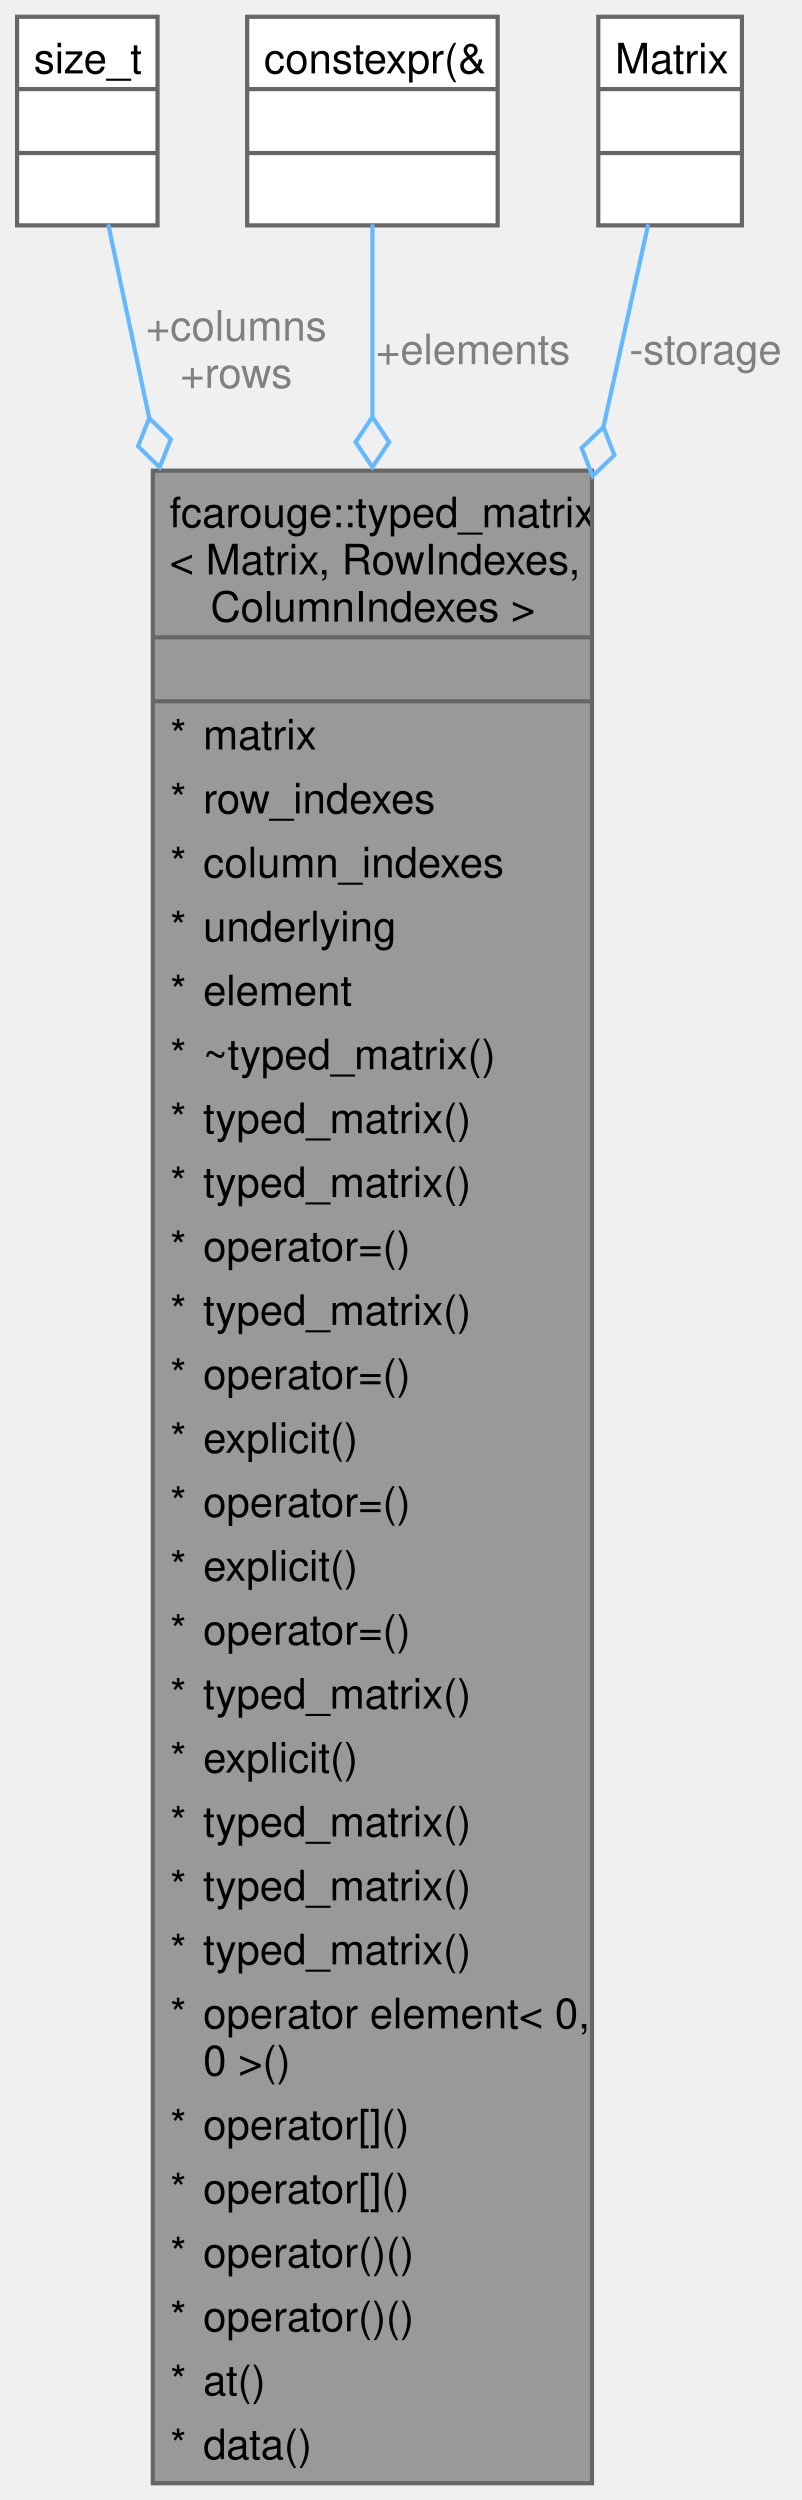
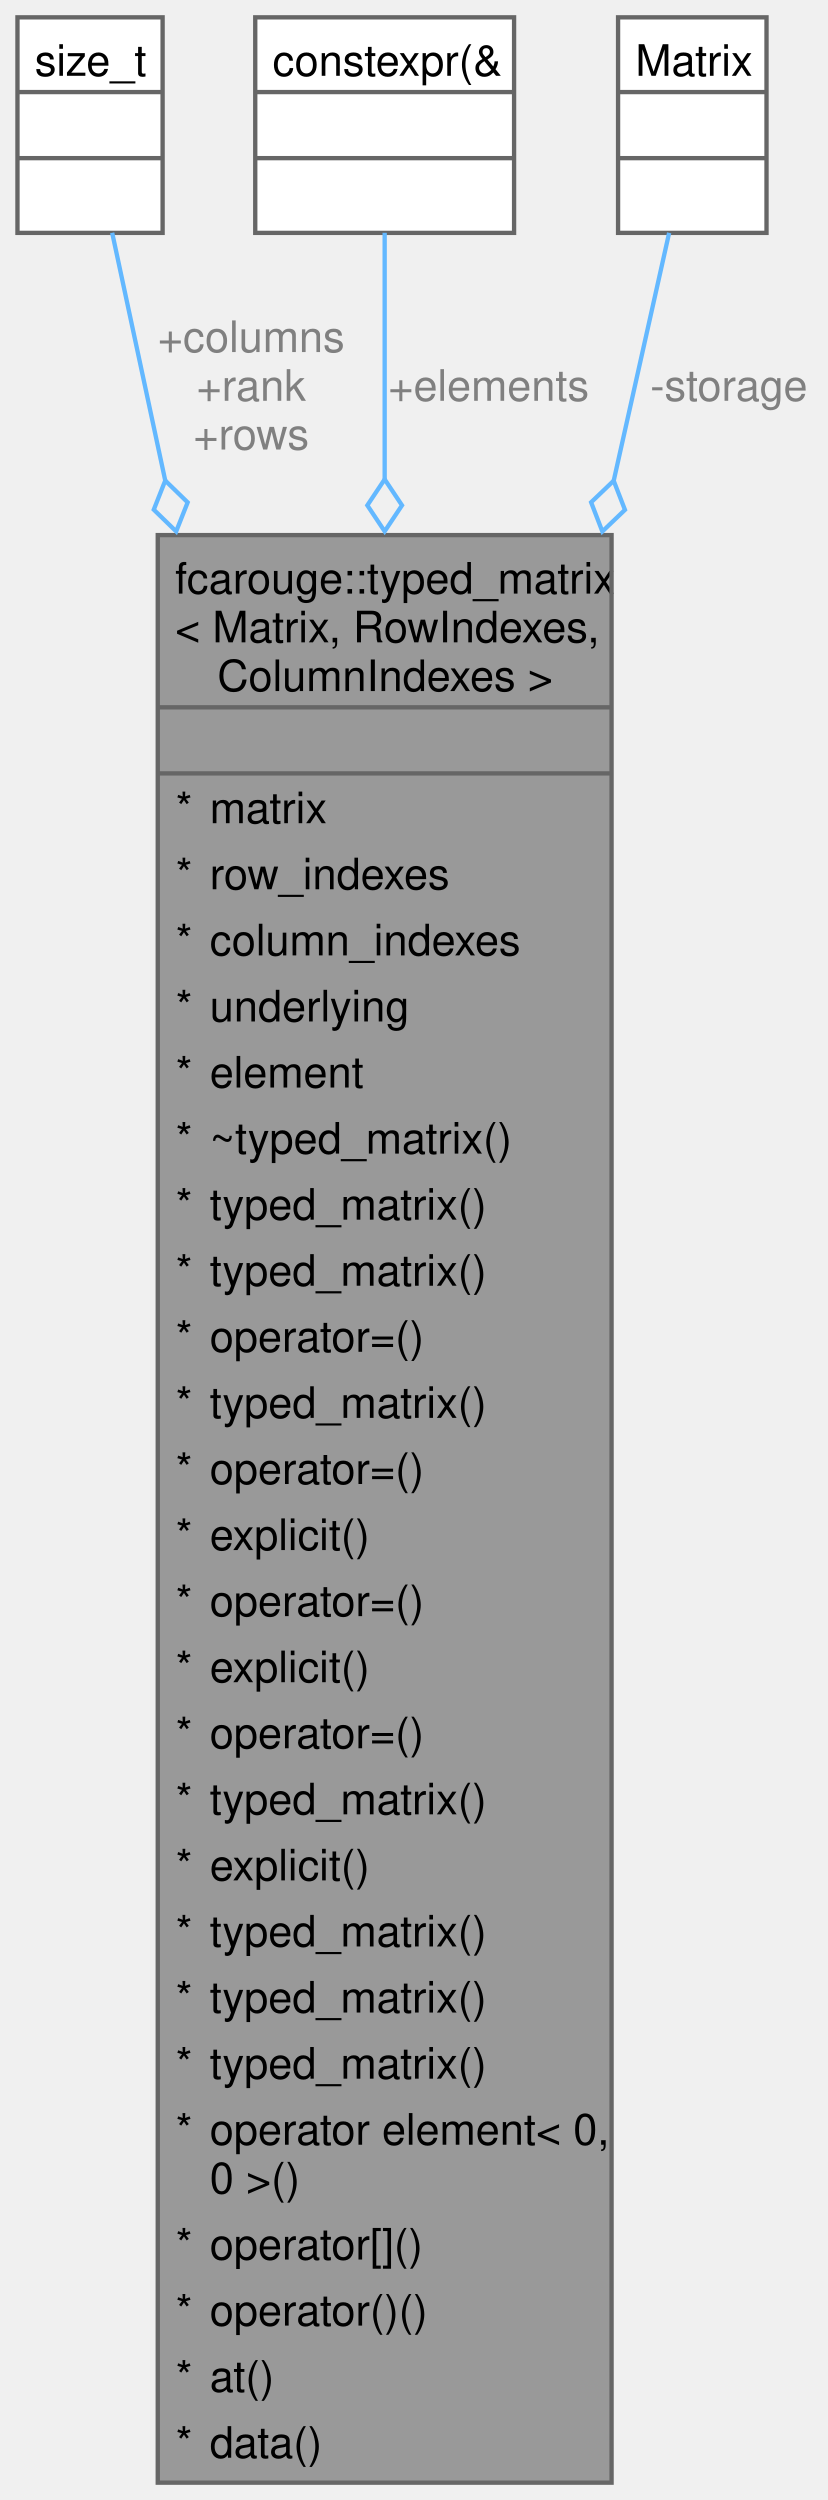
- <svg xmlns="http://www.w3.org/2000/svg" xmlns:xlink="http://www.w3.org/1999/xlink" width="191pt" height="596pt" viewBox="0.00 0.00 190.94 596.25">
-   <g id="graph0" class="graph" transform="scale(1 1) rotate(0) translate(4 592.25)">
+ <svg xmlns="http://www.w3.org/2000/svg" xmlns:xlink="http://www.w3.org/1999/xlink" width="191pt" height="577pt" viewBox="0.00 0.00 190.94 577.00">
+   <g id="graph0" class="graph" transform="scale(1 1) rotate(0) translate(4 573)">
    <g id="Node000001" class="node">
      <g id="a_Node000001">
        <a xlink:title="Strongly typed matrix.">
-           <polygon fill="#999999" stroke="none" points="137.12,-480 32.38,-480 32.38,0 137.12,0 137.12,-480" />
-           <text text-anchor="start" x="36.38" y="-466.5" font-family="Helvetica,sans-Serif" font-size="10.00">fcarouge::typed_matrix</text>
-           <text text-anchor="start" x="36.38" y="-455.25" font-family="Helvetica,sans-Serif" font-size="10.00">&lt; Matrix, RowIndexes,</text>
-           <text text-anchor="start" x="46.12" y="-444" font-family="Helvetica,sans-Serif" font-size="10.00"> ColumnIndexes &gt;</text>
-           <text text-anchor="start" x="83.25" y="-428.75" font-family="Helvetica,sans-Serif" font-size="10.00"> </text>
-           <text text-anchor="start" x="36.5" y="-413.5" font-family="Helvetica,sans-Serif" font-size="10.00">*</text>
-           <text text-anchor="start" x="44.38" y="-413.5" font-family="Helvetica,sans-Serif" font-size="10.00">matrix</text>
-           <text text-anchor="start" x="36.5" y="-398.25" font-family="Helvetica,sans-Serif" font-size="10.00">*</text>
-           <text text-anchor="start" x="44.38" y="-398.25" font-family="Helvetica,sans-Serif" font-size="10.00">row_indexes</text>
+           <polygon fill="#999999" stroke="none" points="137.12,-449.5 32.38,-449.5 32.38,0 137.12,0 137.12,-449.5" />
+           <text text-anchor="start" x="36.38" y="-436" font-family="Helvetica,sans-Serif" font-size="10.00">fcarouge::typed_matrix</text>
+           <text text-anchor="start" x="36.38" y="-424.75" font-family="Helvetica,sans-Serif" font-size="10.00">&lt; Matrix, RowIndexes,</text>
+           <text text-anchor="start" x="46.12" y="-413.5" font-family="Helvetica,sans-Serif" font-size="10.00"> ColumnIndexes &gt;</text>
+           <text text-anchor="start" x="83.25" y="-398.25" font-family="Helvetica,sans-Serif" font-size="10.00"> </text>
          <text text-anchor="start" x="36.5" y="-383" font-family="Helvetica,sans-Serif" font-size="10.00">*</text>
-           <text text-anchor="start" x="44.38" y="-383" font-family="Helvetica,sans-Serif" font-size="10.00">column_indexes</text>
+           <text text-anchor="start" x="44.38" y="-383" font-family="Helvetica,sans-Serif" font-size="10.00">matrix</text>
          <text text-anchor="start" x="36.5" y="-367.75" font-family="Helvetica,sans-Serif" font-size="10.00">*</text>
-           <text text-anchor="start" x="44.38" y="-367.75" font-family="Helvetica,sans-Serif" font-size="10.00">underlying</text>
+           <text text-anchor="start" x="44.38" y="-367.75" font-family="Helvetica,sans-Serif" font-size="10.00">row_indexes</text>
          <text text-anchor="start" x="36.5" y="-352.5" font-family="Helvetica,sans-Serif" font-size="10.00">*</text>
-           <text text-anchor="start" x="44.38" y="-352.5" font-family="Helvetica,sans-Serif" font-size="10.00">element</text>
+           <text text-anchor="start" x="44.38" y="-352.5" font-family="Helvetica,sans-Serif" font-size="10.00">column_indexes</text>
          <text text-anchor="start" x="36.5" y="-337.25" font-family="Helvetica,sans-Serif" font-size="10.00">*</text>
-           <text text-anchor="start" x="44.38" y="-337.25" font-family="Helvetica,sans-Serif" font-size="10.00">~typed_matrix()</text>
+           <text text-anchor="start" x="44.38" y="-337.25" font-family="Helvetica,sans-Serif" font-size="10.00">underlying</text>
          <text text-anchor="start" x="36.5" y="-322" font-family="Helvetica,sans-Serif" font-size="10.00">*</text>
-           <text text-anchor="start" x="44.38" y="-322" font-family="Helvetica,sans-Serif" font-size="10.00">typed_matrix()</text>
+           <text text-anchor="start" x="44.38" y="-322" font-family="Helvetica,sans-Serif" font-size="10.00">element</text>
          <text text-anchor="start" x="36.5" y="-306.75" font-family="Helvetica,sans-Serif" font-size="10.00">*</text>
-           <text text-anchor="start" x="44.38" y="-306.75" font-family="Helvetica,sans-Serif" font-size="10.00">typed_matrix()</text>
+           <text text-anchor="start" x="44.38" y="-306.75" font-family="Helvetica,sans-Serif" font-size="10.00">~typed_matrix()</text>
          <text text-anchor="start" x="36.5" y="-291.5" font-family="Helvetica,sans-Serif" font-size="10.00">*</text>
-           <text text-anchor="start" x="44.38" y="-291.5" font-family="Helvetica,sans-Serif" font-size="10.00">operator=()</text>
+           <text text-anchor="start" x="44.38" y="-291.5" font-family="Helvetica,sans-Serif" font-size="10.00">typed_matrix()</text>
          <text text-anchor="start" x="36.5" y="-276.25" font-family="Helvetica,sans-Serif" font-size="10.00">*</text>
          <text text-anchor="start" x="44.38" y="-276.25" font-family="Helvetica,sans-Serif" font-size="10.00">typed_matrix()</text>
          <text text-anchor="start" x="36.5" y="-261" font-family="Helvetica,sans-Serif" font-size="10.00">*</text>
          <text text-anchor="start" x="44.38" y="-261" font-family="Helvetica,sans-Serif" font-size="10.00">operator=()</text>
          <text text-anchor="start" x="36.5" y="-245.75" font-family="Helvetica,sans-Serif" font-size="10.00">*</text>
-           <text text-anchor="start" x="44.38" y="-245.75" font-family="Helvetica,sans-Serif" font-size="10.00">explicit()</text>
+           <text text-anchor="start" x="44.38" y="-245.75" font-family="Helvetica,sans-Serif" font-size="10.00">typed_matrix()</text>
          <text text-anchor="start" x="36.5" y="-230.5" font-family="Helvetica,sans-Serif" font-size="10.00">*</text>
          <text text-anchor="start" x="44.38" y="-230.5" font-family="Helvetica,sans-Serif" font-size="10.00">operator=()</text>
          <text text-anchor="start" x="36.5" y="-215.25" font-family="Helvetica,sans-Serif" font-size="10.00">*</text>
          <text text-anchor="start" x="44.38" y="-215.25" font-family="Helvetica,sans-Serif" font-size="10.00">explicit()</text>
          <text text-anchor="start" x="36.5" y="-200" font-family="Helvetica,sans-Serif" font-size="10.00">*</text>
          <text text-anchor="start" x="44.38" y="-200" font-family="Helvetica,sans-Serif" font-size="10.00">operator=()</text>
          <text text-anchor="start" x="36.5" y="-184.75" font-family="Helvetica,sans-Serif" font-size="10.00">*</text>
-           <text text-anchor="start" x="44.38" y="-184.75" font-family="Helvetica,sans-Serif" font-size="10.00">typed_matrix()</text>
+           <text text-anchor="start" x="44.38" y="-184.75" font-family="Helvetica,sans-Serif" font-size="10.00">explicit()</text>
          <text text-anchor="start" x="36.5" y="-169.5" font-family="Helvetica,sans-Serif" font-size="10.00">*</text>
-           <text text-anchor="start" x="44.38" y="-169.5" font-family="Helvetica,sans-Serif" font-size="10.00">explicit()</text>
+           <text text-anchor="start" x="44.38" y="-169.5" font-family="Helvetica,sans-Serif" font-size="10.00">operator=()</text>
          <text text-anchor="start" x="36.5" y="-154.25" font-family="Helvetica,sans-Serif" font-size="10.00">*</text>
          <text text-anchor="start" x="44.38" y="-154.25" font-family="Helvetica,sans-Serif" font-size="10.00">typed_matrix()</text>
          <text text-anchor="start" x="36.5" y="-139" font-family="Helvetica,sans-Serif" font-size="10.00">*</text>
-           <text text-anchor="start" x="44.38" y="-139" font-family="Helvetica,sans-Serif" font-size="10.00">typed_matrix()</text>
+           <text text-anchor="start" x="44.38" y="-139" font-family="Helvetica,sans-Serif" font-size="10.00">explicit()</text>
          <text text-anchor="start" x="36.5" y="-123.75" font-family="Helvetica,sans-Serif" font-size="10.00">*</text>
          <text text-anchor="start" x="44.38" y="-123.75" font-family="Helvetica,sans-Serif" font-size="10.00">typed_matrix()</text>
          <text text-anchor="start" x="36.5" y="-108.5" font-family="Helvetica,sans-Serif" font-size="10.00">*</text>
-           <text text-anchor="start" x="44.38" y="-108.5" font-family="Helvetica,sans-Serif" font-size="10.00">operator element&lt; 0,</text>
-           <text text-anchor="start" x="44.38" y="-97.25" font-family="Helvetica,sans-Serif" font-size="10.00"> 0 &gt;()</text>
-           <text text-anchor="start" x="36.5" y="-82" font-family="Helvetica,sans-Serif" font-size="10.00">*</text>
-           <text text-anchor="start" x="44.38" y="-82" font-family="Helvetica,sans-Serif" font-size="10.00">operator[]()</text>
-           <text text-anchor="start" x="36.5" y="-66.75" font-family="Helvetica,sans-Serif" font-size="10.00">*</text>
-           <text text-anchor="start" x="44.38" y="-66.75" font-family="Helvetica,sans-Serif" font-size="10.00">operator[]()</text>
+           <text text-anchor="start" x="44.38" y="-108.5" font-family="Helvetica,sans-Serif" font-size="10.00">typed_matrix()</text>
+           <text text-anchor="start" x="36.5" y="-93.25" font-family="Helvetica,sans-Serif" font-size="10.00">*</text>
+           <text text-anchor="start" x="44.38" y="-93.25" font-family="Helvetica,sans-Serif" font-size="10.00">typed_matrix()</text>
+           <text text-anchor="start" x="36.5" y="-78" font-family="Helvetica,sans-Serif" font-size="10.00">*</text>
+           <text text-anchor="start" x="44.38" y="-78" font-family="Helvetica,sans-Serif" font-size="10.00">operator element&lt; 0,</text>
+           <text text-anchor="start" x="44.38" y="-66.75" font-family="Helvetica,sans-Serif" font-size="10.00"> 0 &gt;()</text>
          <text text-anchor="start" x="36.5" y="-51.5" font-family="Helvetica,sans-Serif" font-size="10.00">*</text>
-           <text text-anchor="start" x="44.38" y="-51.5" font-family="Helvetica,sans-Serif" font-size="10.00">operator()()</text>
+           <text text-anchor="start" x="44.38" y="-51.5" font-family="Helvetica,sans-Serif" font-size="10.00">operator[]()</text>
          <text text-anchor="start" x="36.5" y="-36.25" font-family="Helvetica,sans-Serif" font-size="10.00">*</text>
          <text text-anchor="start" x="44.38" y="-36.25" font-family="Helvetica,sans-Serif" font-size="10.00">operator()()</text>
          <text text-anchor="start" x="36.5" y="-21" font-family="Helvetica,sans-Serif" font-size="10.00">*</text>
          <text text-anchor="start" x="44.38" y="-21" font-family="Helvetica,sans-Serif" font-size="10.00">at()</text>
          <text text-anchor="start" x="36.5" y="-5.75" font-family="Helvetica,sans-Serif" font-size="10.00">*</text>
          <text text-anchor="start" x="44.38" y="-5.75" font-family="Helvetica,sans-Serif" font-size="10.00">data()</text>
-           <polygon fill="#666666" stroke="#666666" points="32.38,-440.25 32.38,-440.25 137.12,-440.25 137.12,-440.25 32.38,-440.25" />
-           <polygon fill="#666666" stroke="#666666" points="32.38,-425 32.38,-425 137.12,-425 137.12,-425 32.38,-425" />
-           <polygon fill="none" stroke="#666666" points="32.38,0 32.38,-480 137.12,-480 137.12,0 32.38,0" />
+           <polygon fill="#666666" stroke="#666666" points="32.38,-409.75 32.38,-409.75 137.12,-409.75 137.12,-409.75 32.38,-409.75" />
+           <polygon fill="#666666" stroke="#666666" points="32.38,-394.5 32.38,-394.5 137.12,-394.5 137.12,-394.5 32.38,-394.5" />
+           <polygon fill="none" stroke="#666666" points="32.38,0 32.38,-449.5 137.12,-449.5 137.12,0 32.38,0" />
        </a>
      </g>
    </g>
    <g id="Node000002" class="node">
      <g id="a_Node000002">
        <a xlink:title=" ">
-           <polygon fill="white" stroke="none" points="33.5,-588.25 0,-588.25 0,-538.5 33.5,-538.5 33.5,-588.25" />
-           <text text-anchor="start" x="4" y="-574.75" font-family="Helvetica,sans-Serif" font-size="10.00">size_t</text>
-           <text text-anchor="start" x="15.25" y="-559.5" font-family="Helvetica,sans-Serif" font-size="10.00"> </text>
-           <text text-anchor="start" x="15.25" y="-544.25" font-family="Helvetica,sans-Serif" font-size="10.00"> </text>
-           <polygon fill="#666666" stroke="#666666" points="0,-571 0,-571 33.5,-571 33.5,-571 0,-571" />
-           <polygon fill="#666666" stroke="#666666" points="0,-555.75 0,-555.75 33.5,-555.75 33.5,-555.75 0,-555.75" />
-           <polygon fill="none" stroke="#666666" points="0,-538.5 0,-588.25 33.5,-588.25 33.5,-538.5 0,-538.5" />
+           <polygon fill="white" stroke="none" points="33.5,-569 0,-569 0,-519.25 33.5,-519.25 33.5,-569" />
+           <text text-anchor="start" x="4" y="-555.5" font-family="Helvetica,sans-Serif" font-size="10.00">size_t</text>
+           <text text-anchor="start" x="15.25" y="-540.25" font-family="Helvetica,sans-Serif" font-size="10.00"> </text>
+           <text text-anchor="start" x="15.25" y="-525" font-family="Helvetica,sans-Serif" font-size="10.00"> </text>
+           <polygon fill="#666666" stroke="#666666" points="0,-551.75 0,-551.75 33.5,-551.75 33.5,-551.75 0,-551.75" />
+           <polygon fill="#666666" stroke="#666666" points="0,-536.5 0,-536.5 33.5,-536.5 33.5,-536.5 0,-536.5" />
+           <polygon fill="none" stroke="#666666" points="0,-519.25 0,-569 33.5,-569 33.5,-519.25 0,-519.25" />
        </a>
      </g>
    </g>
    <g id="edge1_Node000001_Node000002" class="edge">
      <g id="a_edge1_Node000001_Node000002">
        <a xlink:title=" ">
-           <path fill="none" stroke="#63b8ff" d="M21.75,-538.74C24.29,-526.73 27.66,-510.81 31.52,-492.56" />
-           <polygon fill="none" stroke="#63b8ff" points="31.53,-492.53 28.86,-485.83 34.01,-480.79 36.68,-487.49 31.53,-492.53" />
+           <path fill="none" stroke="#63b8ff" d="M21.86,-519.27C24.95,-504.85 29.23,-484.86 34.12,-462.03" />
+           <polygon fill="none" stroke="#63b8ff" points="34.11,-462.08 31.46,-455.37 36.63,-450.35 39.28,-457.05 34.11,-462.08" />
        </a>
      </g>
-       <text text-anchor="middle" x="52.26" y="-511" font-family="Helvetica,sans-Serif" font-size="10.00" fill="grey"> +columns</text>
-       <text text-anchor="middle" x="52.26" y="-499.75" font-family="Helvetica,sans-Serif" font-size="10.00" fill="grey">+rows</text>
+       <text text-anchor="middle" x="53.94" y="-491.75" font-family="Helvetica,sans-Serif" font-size="10.00" fill="grey"> +columns</text>
+       <text text-anchor="middle" x="53.94" y="-480.5" font-family="Helvetica,sans-Serif" font-size="10.00" fill="grey">+rank</text>
+       <text text-anchor="middle" x="53.94" y="-469.25" font-family="Helvetica,sans-Serif" font-size="10.00" fill="grey">+rows</text>
    </g>
    <g id="Node000003" class="node">
      <g id="a_Node000003">
        <a xlink:title=" ">
-           <polygon fill="white" stroke="none" points="114.62,-588.25 54.88,-588.25 54.88,-538.5 114.62,-538.5 114.62,-588.25" />
-           <text text-anchor="start" x="58.88" y="-574.75" font-family="Helvetica,sans-Serif" font-size="10.00">constexpr(&amp;</text>
-           <text text-anchor="start" x="83.25" y="-559.5" font-family="Helvetica,sans-Serif" font-size="10.00"> </text>
-           <text text-anchor="start" x="83.25" y="-544.25" font-family="Helvetica,sans-Serif" font-size="10.00"> </text>
-           <polygon fill="#666666" stroke="#666666" points="54.88,-571 54.88,-571 114.62,-571 114.62,-571 54.88,-571" />
-           <polygon fill="#666666" stroke="#666666" points="54.88,-555.75 54.88,-555.75 114.62,-555.75 114.62,-555.75 54.88,-555.75" />
-           <polygon fill="none" stroke="#666666" points="54.88,-538.5 54.88,-588.25 114.62,-588.25 114.62,-538.5 54.88,-538.5" />
+           <polygon fill="white" stroke="none" points="114.62,-569 54.88,-569 54.88,-519.25 114.62,-519.25 114.62,-569" />
+           <text text-anchor="start" x="58.88" y="-555.5" font-family="Helvetica,sans-Serif" font-size="10.00">constexpr(&amp;</text>
+           <text text-anchor="start" x="83.25" y="-540.25" font-family="Helvetica,sans-Serif" font-size="10.00"> </text>
+           <text text-anchor="start" x="83.25" y="-525" font-family="Helvetica,sans-Serif" font-size="10.00"> </text>
+           <polygon fill="#666666" stroke="#666666" points="54.88,-551.75 54.88,-551.75 114.62,-551.75 114.62,-551.75 54.88,-551.75" />
+           <polygon fill="#666666" stroke="#666666" points="54.88,-536.5 54.88,-536.5 114.62,-536.5 114.62,-536.5 54.88,-536.5" />
+           <polygon fill="none" stroke="#666666" points="54.88,-519.25 54.88,-569 114.62,-569 114.62,-519.25 54.88,-519.25" />
        </a>
      </g>
    </g>
    <g id="edge2_Node000001_Node000003" class="edge">
      <g id="a_edge2_Node000001_Node000003">
        <a xlink:title=" ">
-           <path fill="none" stroke="#63b8ff" d="M84.75,-538.74C84.75,-526.79 84.75,-510.96 84.75,-492.82" />
-           <polygon fill="none" stroke="#63b8ff" points="84.75,-492.81 80.75,-486.81 84.75,-480.81 88.75,-486.81 84.75,-492.81" />
+           <path fill="none" stroke="#63b8ff" d="M84.75,-519.27C84.75,-504.92 84.75,-485.05 84.75,-462.35" />
+           <polygon fill="none" stroke="#63b8ff" points="84.75,-462.37 80.75,-456.37 84.75,-450.37 88.75,-456.37 84.75,-462.37" />
        </a>
      </g>
-       <text text-anchor="middle" x="108.75" y="-505.38" font-family="Helvetica,sans-Serif" font-size="10.00" fill="grey"> +elements</text>
+       <text text-anchor="middle" x="108.75" y="-480.5" font-family="Helvetica,sans-Serif" font-size="10.00" fill="grey"> +elements</text>
    </g>
    <g id="Node000004" class="node">
      <g id="a_Node000004">
        <a xlink:title=" ">
-           <polygon fill="white" stroke="none" points="172.88,-588.25 138.62,-588.25 138.62,-538.5 172.88,-538.5 172.88,-588.25" />
-           <text text-anchor="start" x="142.62" y="-574.75" font-family="Helvetica,sans-Serif" font-size="10.00">Matrix</text>
-           <text text-anchor="start" x="154.25" y="-559.5" font-family="Helvetica,sans-Serif" font-size="10.00"> </text>
-           <text text-anchor="start" x="154.25" y="-544.25" font-family="Helvetica,sans-Serif" font-size="10.00"> </text>
-           <polygon fill="#666666" stroke="#666666" points="138.62,-571 138.62,-571 172.88,-571 172.88,-571 138.62,-571" />
-           <polygon fill="#666666" stroke="#666666" points="138.62,-555.75 138.62,-555.75 172.88,-555.75 172.88,-555.75 138.62,-555.75" />
-           <polygon fill="none" stroke="#666666" points="138.62,-538.5 138.62,-588.25 172.88,-588.25 172.88,-538.5 138.62,-538.5" />
+           <polygon fill="white" stroke="none" points="172.88,-569 138.62,-569 138.62,-519.25 172.88,-519.25 172.88,-569" />
+           <text text-anchor="start" x="142.62" y="-555.5" font-family="Helvetica,sans-Serif" font-size="10.00">Matrix</text>
+           <text text-anchor="start" x="154.25" y="-540.25" font-family="Helvetica,sans-Serif" font-size="10.00"> </text>
+           <text text-anchor="start" x="154.25" y="-525" font-family="Helvetica,sans-Serif" font-size="10.00"> </text>
+           <polygon fill="#666666" stroke="#666666" points="138.62,-551.75 138.62,-551.75 172.88,-551.75 172.88,-551.75 138.62,-551.75" />
+           <polygon fill="#666666" stroke="#666666" points="138.62,-536.5 138.62,-536.5 172.88,-536.5 172.88,-536.5 138.62,-536.5" />
+           <polygon fill="none" stroke="#666666" points="138.62,-519.25 138.62,-569 172.88,-569 172.88,-519.25 138.62,-519.25" />
        </a>
      </g>
    </g>
    <g id="edge3_Node000001_Node000004" class="edge">
      <g id="a_edge3_Node000001_Node000004">
        <a xlink:title=" ">
-           <path fill="none" stroke="#63b8ff" d="M150.53,-538.74C147.77,-526.26 144.08,-509.55 139.85,-490.39" />
-           <polygon fill="none" stroke="#63b8ff" points="139.85,-490.41 134.65,-485.41 137.26,-478.69 142.46,-483.69 139.85,-490.41" />
+           <path fill="none" stroke="#63b8ff" d="M150.41,-519.27C147.19,-504.85 142.72,-484.86 137.61,-462.03" />
+           <polygon fill="none" stroke="#63b8ff" points="137.61,-462.05 132.4,-457.07 134.99,-450.34 140.21,-455.33 137.61,-462.05" />
        </a>
      </g>
-       <text text-anchor="middle" x="164.19" y="-505.38" font-family="Helvetica,sans-Serif" font-size="10.00" fill="grey"> -storage</text>
+       <text text-anchor="middle" x="164.19" y="-480.5" font-family="Helvetica,sans-Serif" font-size="10.00" fill="grey"> -storage</text>
    </g>
  </g>
</svg>
